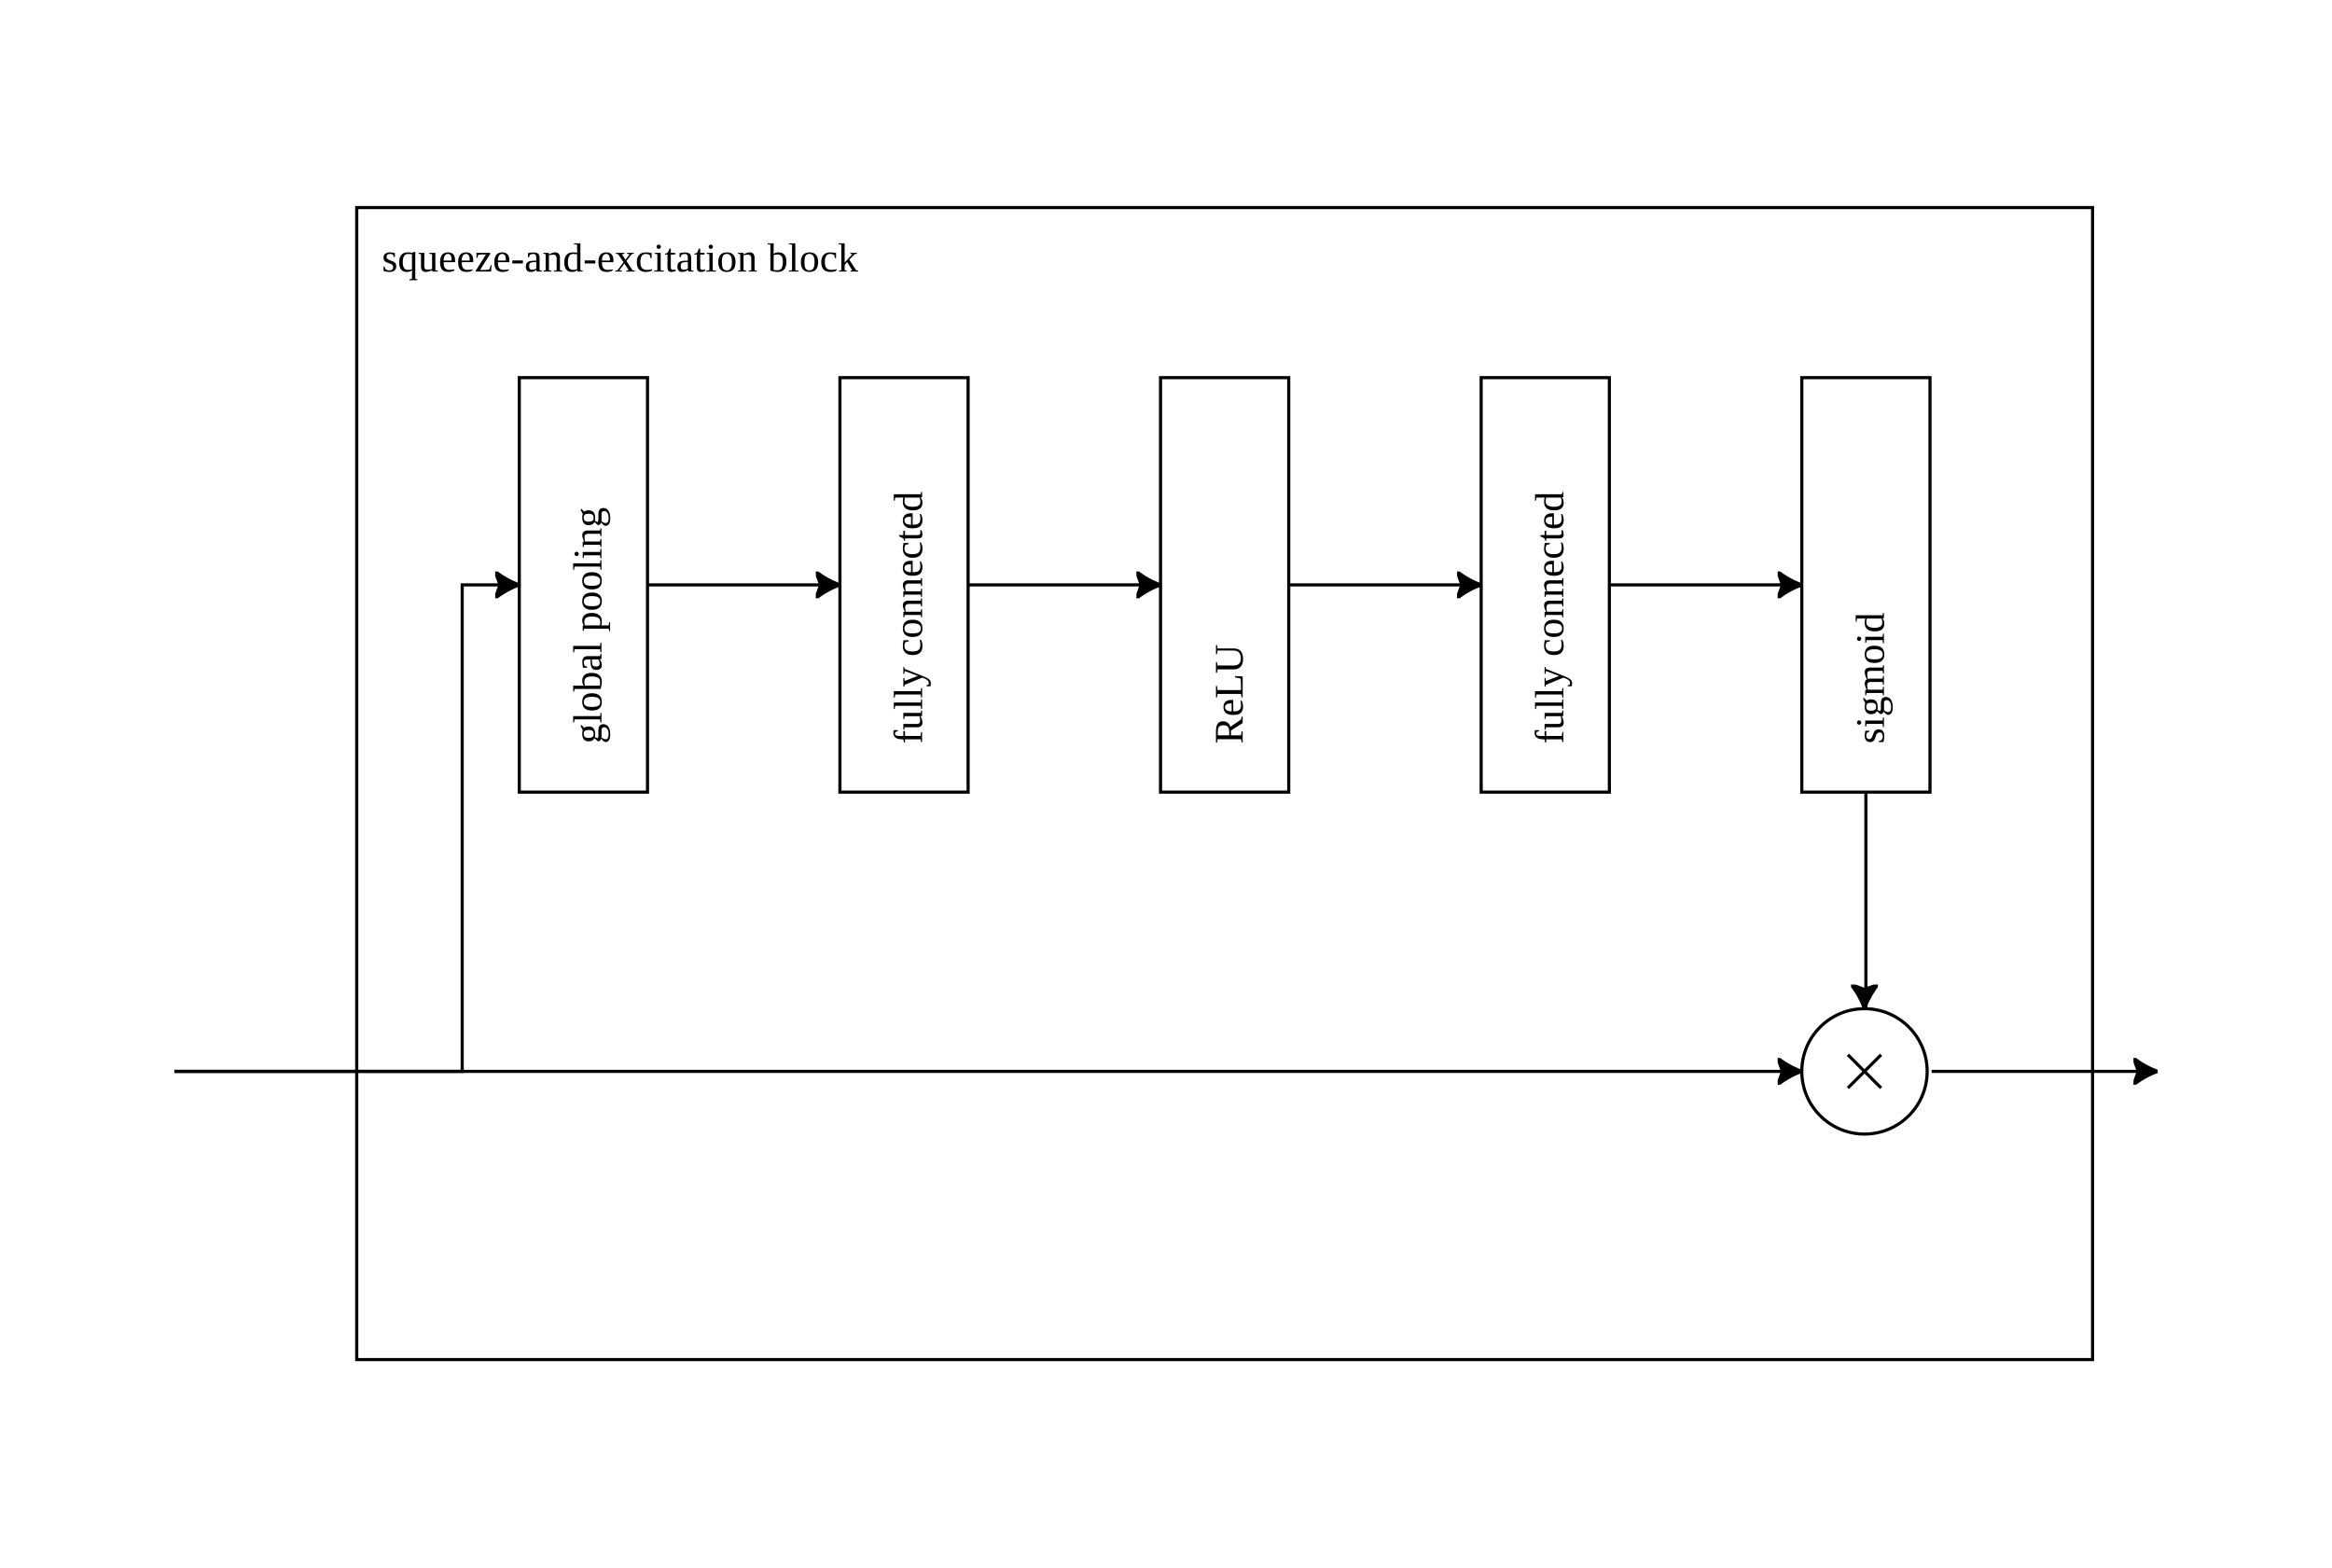
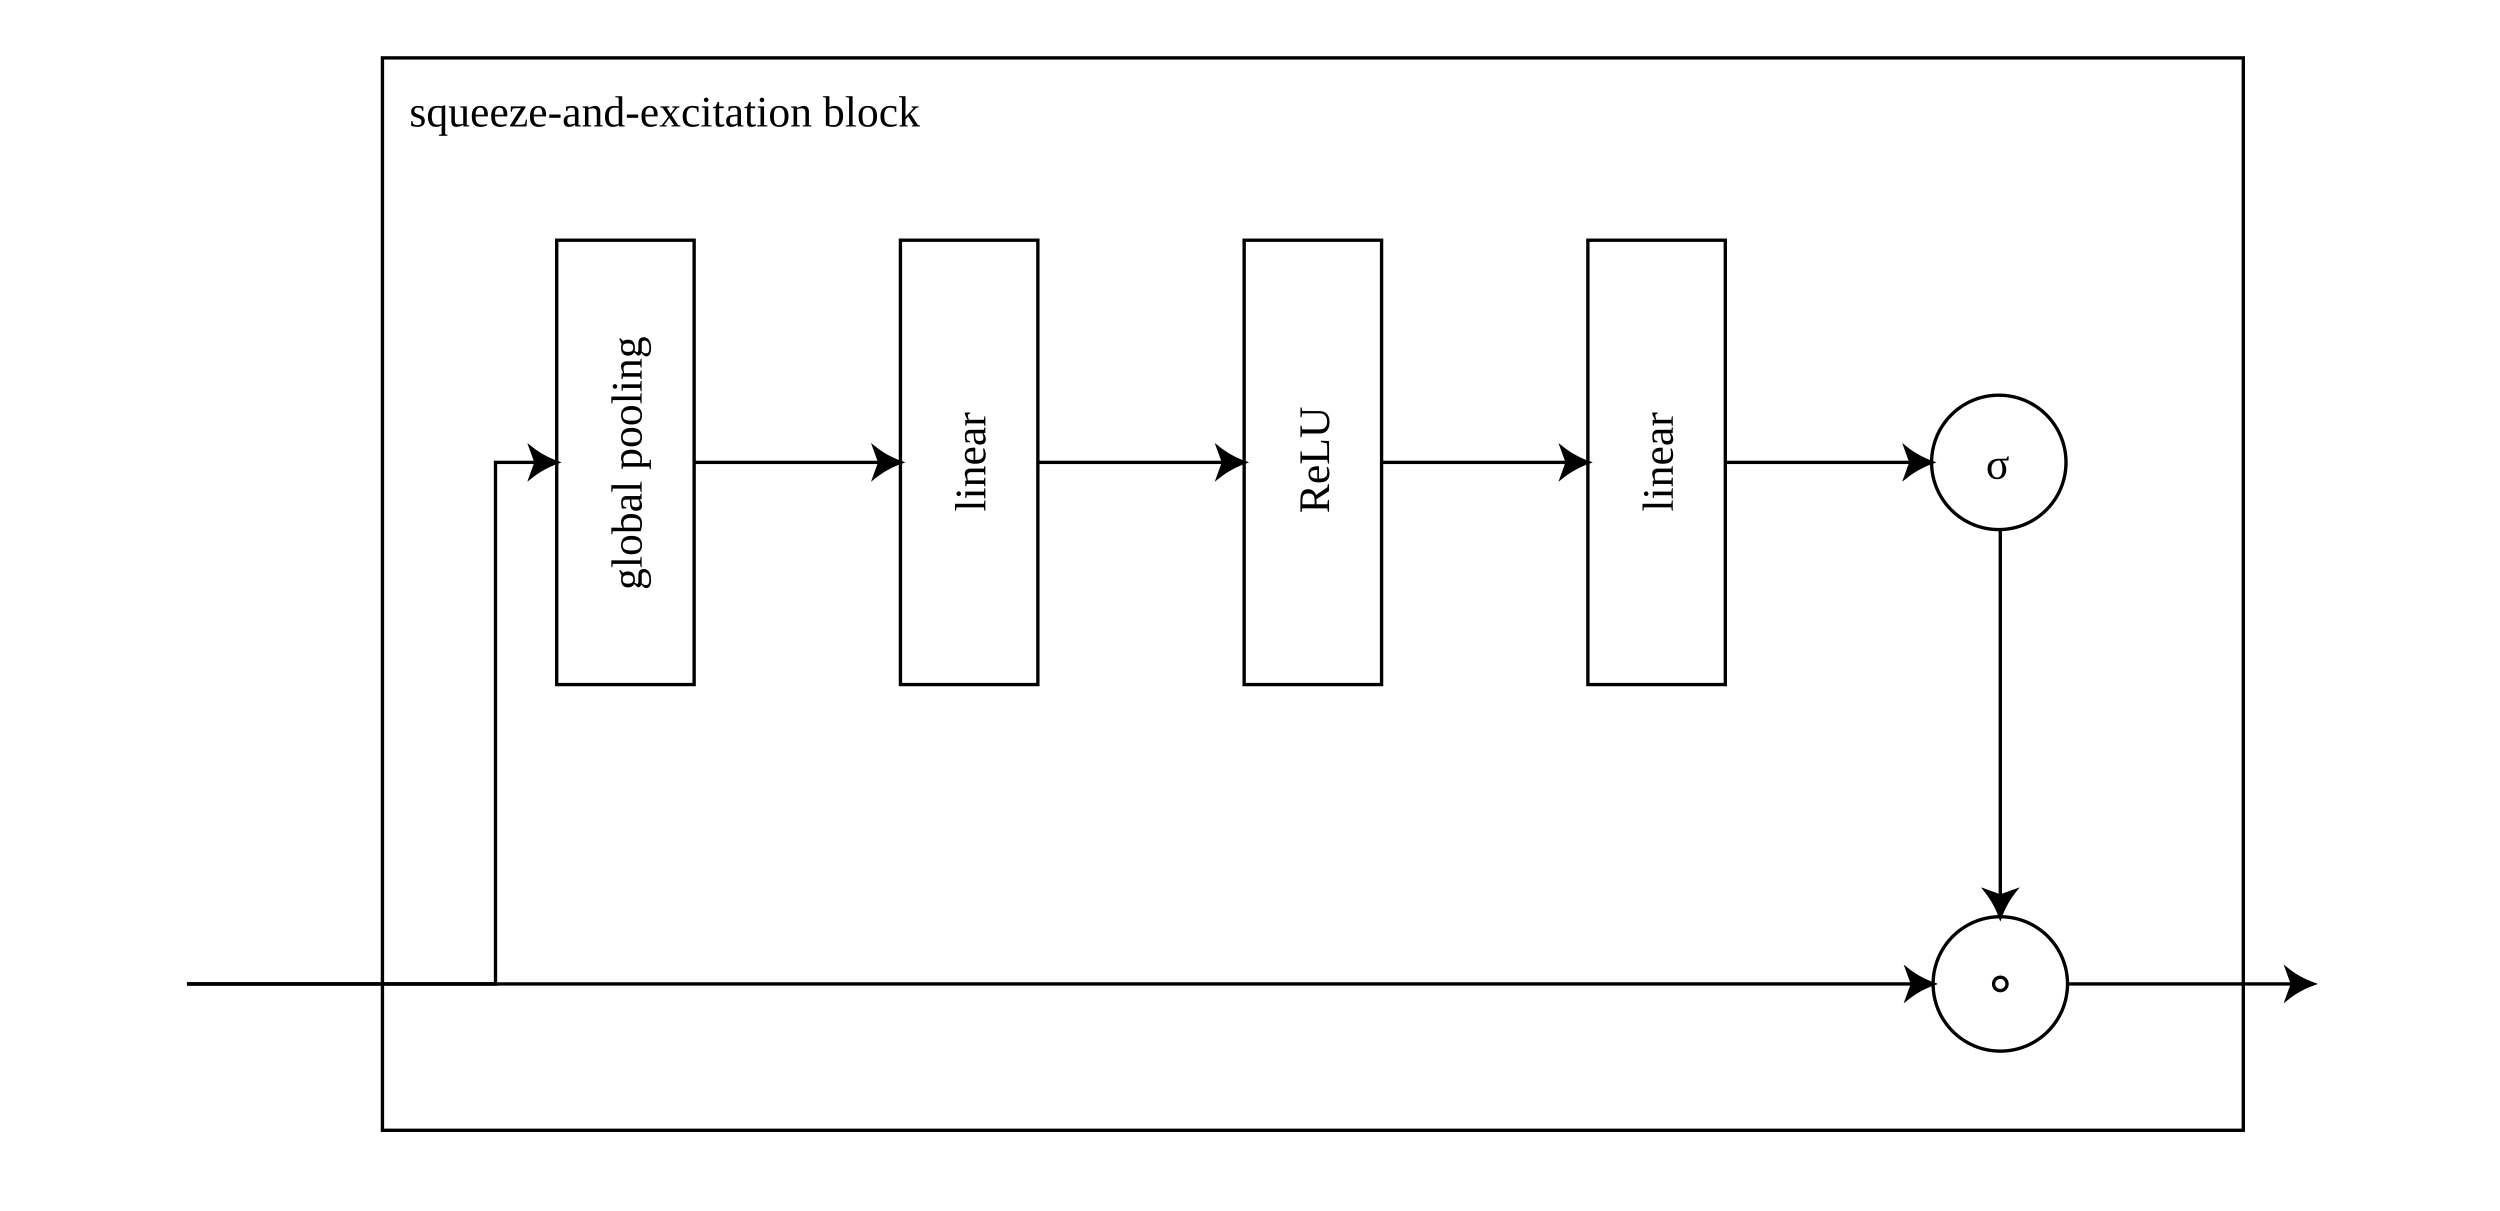
- <svg xmlns="http://www.w3.org/2000/svg" xmlns:xlink="http://www.w3.org/1999/xlink" viewBox="0 0 744 500">
-   <defs>
-     <symbol id="arrow-up" viewBox="0 0 8.56 7.69">
-       <path style="stroke: rgb(0, 0, 0);" d="M 4.28 0 a 27.2 27.2 0 0 0 4.28 7.69 L 4.28 6.14 l -4.28 1.55 A 27.17 27.17 0 0 0 4.28 0 Z" class="figure-path" />
-     </symbol>
-     <symbol id="arrow-left" viewBox="0 0 7.69 8.56">
-       <path style="stroke: rgb(0, 0, 0);" d="M 0 4.28 a 27.2 27.2 0 0 0 7.69 -4.28 L 6.14 4.28 l 1.55 4.28 A 27.18 27.18 0 0 0 0 4.28 Z" class="figure-path" />
-     </symbol>
-     <symbol id="arrow-right" viewBox="0 0 7.69 8.56">
-       <path style="stroke: rgb(0, 0, 0);" d="M 7.69 4.28 C 4.911 5.279 2.314 6.725 0 8.56 L 1.55 4.28 L 0 0 C 2.314 1.835 4.911 3.28 7.69 4.28 Z" class="figure-path" />
-     </symbol>
-     <symbol id="arrow-down" viewBox="0 0 8.56 7.69">
-       <path style="stroke: rgb(0, 0, 0);" d="M 4.28 7.69 a 27.2 27.2 0 0 0 -4.28 -7.69 l 4.28 1.55 4.28 -1.55 A 27.18 27.18 0 0 0 4.28 7.69 Z" class="figure-path" />
-     </symbol>
-   </defs>
-   <g transform="matrix(1, 0, 0, 1, 92.45398, 39.9415)" class="style-transfer-network">
-     <rect x="21.358" y="26.285" width="553.794" height="367.547" style="fill: none; stroke: rgb(0, 0, 0);" class="figure-group figure-box" />
+ <svg xmlns="http://www.w3.org/2000/svg" xmlns:xlink="http://www.w3.org/1999/xlink" viewBox="0 0 744 360.282">
+   <g transform="matrix(1, 0, 0, 1, 92.45398, -9.058498)" class="filmed-network">
+     <rect x="21.358" y="26.285" width="553.794" height="319.148" style="fill: none; stroke: rgb(0, 0, 0);" class="figure-group figure-box figure-filmed-network" />
    <text x="29.371" y="46.7" style="font-size: 13px; white-space: pre;" class="figure-text">squeeze-and-excitation block</text>
-     <g transform="matrix(1, 0, 0, 1, 418.93, 157.4071)">
-       <ellipse style="stroke: rgb(0, 0, 0); fill: none;" cx="83.459" cy="144.469" rx="20" ry="20" class="figure-element" />
-       <line style="stroke: rgb(0, 0, 0); fill: none;" x1="83.459" y1="151.969" x2="83.459" y2="136.969" class="figure-line" transform="matrix(0.707107, 0.707107, -0.707107, 0.707107, 126.5996, -16.70044)" />
-       <line style="stroke: rgb(0, 0, 0); fill: none;" x1="75.959" y1="144.469" x2="90.959" y2="144.469" class="figure-line" transform="matrix(0.707107, 0.707107, -0.707107, 0.707107, 126.5996, -16.70044)" />
-     </g>
-     <g transform="matrix(1, 0, 0, 1, -131.365, -135.3303)">
-       <rect x="204.588" y="215.876" width="40.898" height="132.237" style="fill: none; stroke: rgb(0, 0, 0);" class="figure-element figure-box" />
-       <text x="153.606" y="135.187" style="font-size: 13px; white-space: pre;" transform="matrix(0, -1, 1, 0, 95.60271, 486.2911)" class="figure-text">global pooling</text>
-     </g>
-     <g transform="matrix(1, 0, 0, 1, -29.07352, -135.3303)">
-       <rect x="204.588" y="215.876" width="40.898" height="132.237" style="fill: none; stroke: rgb(0, 0, 0);" class="figure-element figure-box" />
-       <text x="153.606" y="135.187" style="font-size: 13px; white-space: pre;" transform="matrix(0, -1, 1, 0, 95.60271, 486.2911)" class="figure-text">fully connected</text>
-     </g>
-     <g transform="matrix(1, 0, 0, 1, 73.21799, -135.3303)">
-       <rect x="204.588" y="215.876" width="40.898" height="132.237" style="fill: none; stroke: rgb(0, 0, 0);" class="figure-element figure-box" />
-       <text x="153.606" y="135.187" style="font-size: 13px; white-space: pre;" transform="matrix(0, -1, 1, 0, 95.60271, 486.2911)" class="figure-text">ReLU</text>
-     </g>
-     <g transform="matrix(1, 0, 0, 1, 175.5095, -135.3303)">
-       <rect x="204.588" y="215.876" width="40.898" height="132.237" style="fill: none; stroke: rgb(0, 0, 0);" class="figure-element figure-box" />
-       <text x="153.606" y="135.187" style="font-size: 13px; white-space: pre;" transform="matrix(0, -1, 1, 0, 95.60271, 486.2911)" class="figure-text">fully connected</text>
-     </g>
-     <g transform="matrix(1, 0, 0, 1, 277.801, -135.3303)">
-       <rect x="204.588" y="215.876" width="40.898" height="132.237" style="fill: none; stroke: rgb(0, 0, 0);" class="figure-element figure-box" />
-       <text x="153.606" y="135.187" style="font-size: 13px; white-space: pre;" transform="matrix(0, -1, 1, 0, 95.60271, 486.2911)" class="figure-text">sigmoid</text>
-     </g>
-     <path style="fill: none; stroke: rgb(0, 0, 0);" d="M -36.816 301.876 L 482.389 301.876" class="figure-line" />
-     <path style="fill: none; stroke: rgb(0, 0, 0);" d="M 523.812 301.876 L 595.908 301.876" class="figure-line" />
-     <path style="fill: none; stroke: rgb(0, 0, 0);" d="M -36.816 301.876 L 55.006 301.876 L 55.006 146.664 L 73.223 146.664" class="figure-line" />
-     <path style="fill: none; stroke: rgb(0, 0, 0);" d="M 114.121 146.664 L 175.514 146.664" class="figure-line" />
-     <path style="fill: none; stroke: rgb(0, 0, 0);" d="M 216.412 146.664 L 277.806 146.664" class="figure-line" />
-     <path style="fill: none; stroke: rgb(0, 0, 0);" d="M 318.704 146.664 L 380.098 146.664" class="figure-line" />
-     <path style="fill: none; stroke: rgb(0, 0, 0);" d="M 420.995 146.664 L 482.389 146.664" class="figure-line" />
-     <path style="fill: none; stroke: rgb(0, 0, 0);" d="M 502.838 212.783 L 502.838 281.876" class="figure-line" />
-     <use width="7.69" height="8.56" transform="matrix(1, 0, 0, 1, 474.6989, 142.3842)" xlink:href="#arrow-right" />
-     <use width="7.69" height="8.56" transform="matrix(1, 0, 0, 1, 474.6989, 297.5961)" xlink:href="#arrow-right" />
-     <use width="7.69" height="8.56" transform="matrix(1, 0, 0, 1, 65.53299, 142.3842)" xlink:href="#arrow-right" />
-     <use width="7.69" height="8.56" transform="matrix(1, 0, 0, 1, 167.8245, 142.3842)" xlink:href="#arrow-right" />
-     <use width="7.69" height="8.56" transform="matrix(1, 0, 0, 1, 270.116, 142.3842)" xlink:href="#arrow-right" />
-     <use width="7.69" height="8.56" transform="matrix(1, 0, 0, 1, 372.4075, 142.3842)" xlink:href="#arrow-right" />
-     <use width="7.69" height="8.56" transform="matrix(1, 0, 0, 1, 588.218, 297.5961)" xlink:href="#arrow-right" />
-     <use width="8.56" height="7.69" transform="matrix(1, 0, 0, 1, 498.109, 274.1861)" xlink:href="#arrow-down" />
  </g>
+   <g transform="matrix(1, 0, 0, 1, -38.91104, -144.3888)" class="film-generator">
+     <rect x="204.588" y="215.876" width="40.898" height="132.237" style="fill: none; stroke: rgb(0, 0, 0);" class="figure-element figure-box figure-film-generator" />
+     <text x="153.606" y="135.187" style="font-size: 13px; white-space: pre;" transform="matrix(0, -1, 1, 0, 94.66981, 473.5726)" class="figure-text">global pooling</text>
+   </g>
+   <g transform="matrix(1, 0, 0, 1, 63.38046, -144.3888)" class="film-generator">
+     <rect x="204.588" y="215.876" width="40.898" height="132.237" style="fill: none; stroke: rgb(0, 0, 0);" class="figure-element figure-box figure-film-generator" />
+     <text x="153.606" y="135.187" style="font-size: 13px; white-space: pre;" transform="matrix(0, -1, 1, 0, 94.66981, 450.2523)" class="figure-text">linear</text>
+   </g>
+   <g transform="matrix(1, 0, 0, 1, 165.672, -144.3888)" class="film-generator">
+     <rect x="204.588" y="215.876" width="40.898" height="132.237" style="fill: none; stroke: rgb(0, 0, 0);" class="figure-element figure-box figure-film-generator" />
+     <text x="153.606" y="135.187" style="font-size: 13px; white-space: pre;" transform="matrix(0, -1, 1, 0, 94.66979, 450.7445)" class="figure-text">ReLU</text>
+   </g>
+   <g transform="matrix(1, 0, 0, 1, 267.9635, -144.3888)" class="film-generator">
+     <rect x="204.588" y="215.876" width="40.898" height="132.237" style="fill: none; stroke: rgb(0, 0, 0);" class="figure-element figure-box figure-film-generator" />
+     <text x="153.606" y="135.187" style="font-size: 13px; white-space: pre;" transform="matrix(0, -1, 1, 0, 94.66983, 450.2523)" class="figure-text">linear</text>
+   </g>
+   <text x="298.346" y="61.754" style="font-size: 13px; white-space: pre;" class="figure-text" id="film-generator-text"> </text>
+   <path style="fill: none; stroke: rgb(0, 0, 0);" d="M 55.638 292.818 L 574.843 292.818" class="figure-line" />
+   <path style="fill: none; stroke: rgb(0, 0, 0);" d="M 615.741 292.818 L 688.362 292.818" class="figure-line" />
+   <path style="fill: none; stroke: rgb(0, 0, 0);" d="M 55.638 292.818 L 147.46 292.818 L 147.46 137.605 L 165.677 137.605" class="figure-line" />
+   <path style="fill: none; stroke: rgb(0, 0, 0);" d="M 206.575 137.605 L 267.968 137.605" class="figure-line" />
+   <path style="fill: none; stroke: rgb(0, 0, 0);" d="M 308.866 137.605 L 370.26 137.605" class="figure-line" />
+   <path style="fill: none; stroke: rgb(0, 0, 0);" d="M 411.158 137.605 L 472.552 137.605" class="figure-line" />
+   <path style="fill: none; stroke: rgb(0, 0, 0);" d="M 513.449 137.605 L 574.843 137.605" class="figure-line" />
+   <path style="fill: none; stroke: rgb(0, 0, 0);" d="M 595.292 157.605 L 595.292 272.818" class="figure-line" />
+   <use width="7.69" height="8.56" transform="matrix(1, 0, 0, 1, 567.153, 133.3257)" xlink:href="#arrow-right" />
+   <use width="7.69" height="8.56" transform="matrix(1, 0, 0, 1, 567.1529, 288.5376)" xlink:href="#arrow-right" />
+   <use width="7.69" height="8.56" transform="matrix(1, 0, 0, 1, 157.987, 133.3257)" xlink:href="#arrow-right" />
+   <use width="7.69" height="8.56" transform="matrix(1, 0, 0, 1, 260.2784, 133.3257)" xlink:href="#arrow-right" />
+   <use width="7.69" height="8.56" transform="matrix(1, 0, 0, 1, 362.5699, 133.3257)" xlink:href="#arrow-right" />
+   <use width="7.69" height="8.56" transform="matrix(1, 0, 0, 1, 464.8615, 133.3257)" xlink:href="#arrow-right" />
+   <use width="7.69" height="8.56" transform="matrix(1, 0, 0, 1, 680.672, 288.5376)" xlink:href="#arrow-right" />
+   <use width="8.56" height="7.69" transform="matrix(1, 0, 0, 1, 590.5629, 265.1276)" xlink:href="#arrow-down" />
+   <g transform="matrix(1, 0, 0, 1, 595.292, 292.8175)" class="film-layer">
+     <ellipse style="stroke: rgb(0, 0, 0); fill: none;" cx="0" cy="0" rx="20" ry="20" class="figure-element figure-film-layer" />
+     <ellipse rx="2" ry="2" style="fill: none; stroke: rgb(0, 0, 0);" class="figure-path" />
+     <text x="-27.97" y="36.789" style="font-size: 13px; white-space: pre;" class="figure-text" />
+   </g>
+   <g transform="matrix(1, 0, 0, 1, 511.3838, -6.863493)" class="film-generator">
+     <ellipse style="stroke: rgb(0, 0, 0); fill: none;" cx="83.459" cy="144.469" rx="20" ry="20" class="figure-element figure-film-generator" />
+     <text x="79.616" y="149.348" style="font-size: 13px; white-space: pre;" class="figure-text">σ</text>
+   </g>
+   <path style="stroke: rgb(0, 0, 0);" d="M 595.292 272.818 C 594.292 270.038 592.847 267.441 591.012 265.128 L 595.292 266.677 L 599.572 265.128 C 597.737 267.441 596.291 270.038 595.292 272.818 Z" class="figure-path" />
+   <path style="stroke: rgb(0, 0, 0);" d="M 165.677 137.605 C 162.898 138.604 160.301 140.05 157.987 141.885 L 159.537 137.605 L 157.987 133.326 C 160.301 135.16 162.898 136.605 165.677 137.605 Z" class="figure-path" />
+   <path style="stroke: rgb(0, 0, 0);" d="M 267.968 137.605 C 265.19 138.604 262.592 140.05 260.278 141.885 L 261.828 137.605 L 260.278 133.326 C 262.592 135.16 265.19 136.605 267.968 137.605 Z" class="figure-path" />
+   <path style="stroke: rgb(0, 0, 0);" d="M 370.26 137.605 C 367.481 138.604 364.884 140.05 362.57 141.885 L 364.12 137.605 L 362.57 133.326 C 364.884 135.16 367.481 136.605 370.26 137.605 Z" class="figure-path" />
+   <path style="stroke: rgb(0, 0, 0);" d="M 472.552 137.605 C 469.773 138.604 467.175 140.05 464.862 141.885 L 466.412 137.605 L 464.862 133.326 C 467.175 135.16 469.773 136.605 472.552 137.605 Z" class="figure-path" />
+   <path style="stroke: rgb(0, 0, 0);" d="M 574.843 137.605 C 572.064 138.604 569.467 140.05 567.153 141.885 L 568.703 137.605 L 567.153 133.326 C 569.467 135.16 572.064 136.605 574.843 137.605 Z" class="figure-path" />
+   <path style="stroke: rgb(0, 0, 0);" d="M 575.292 292.818 C 572.513 293.816 569.916 295.263 567.602 297.098 L 569.152 292.818 L 567.602 288.538 C 569.916 290.372 572.513 291.818 575.292 292.818 Z" class="figure-path" />
+   <path style="stroke: rgb(0, 0, 0);" d="M 688.362 292.818 C 685.583 293.816 682.986 295.263 680.672 297.098 L 682.222 292.818 L 680.672 288.538 C 682.986 290.372 685.583 291.818 688.362 292.818 Z" class="figure-path" />
</svg>
